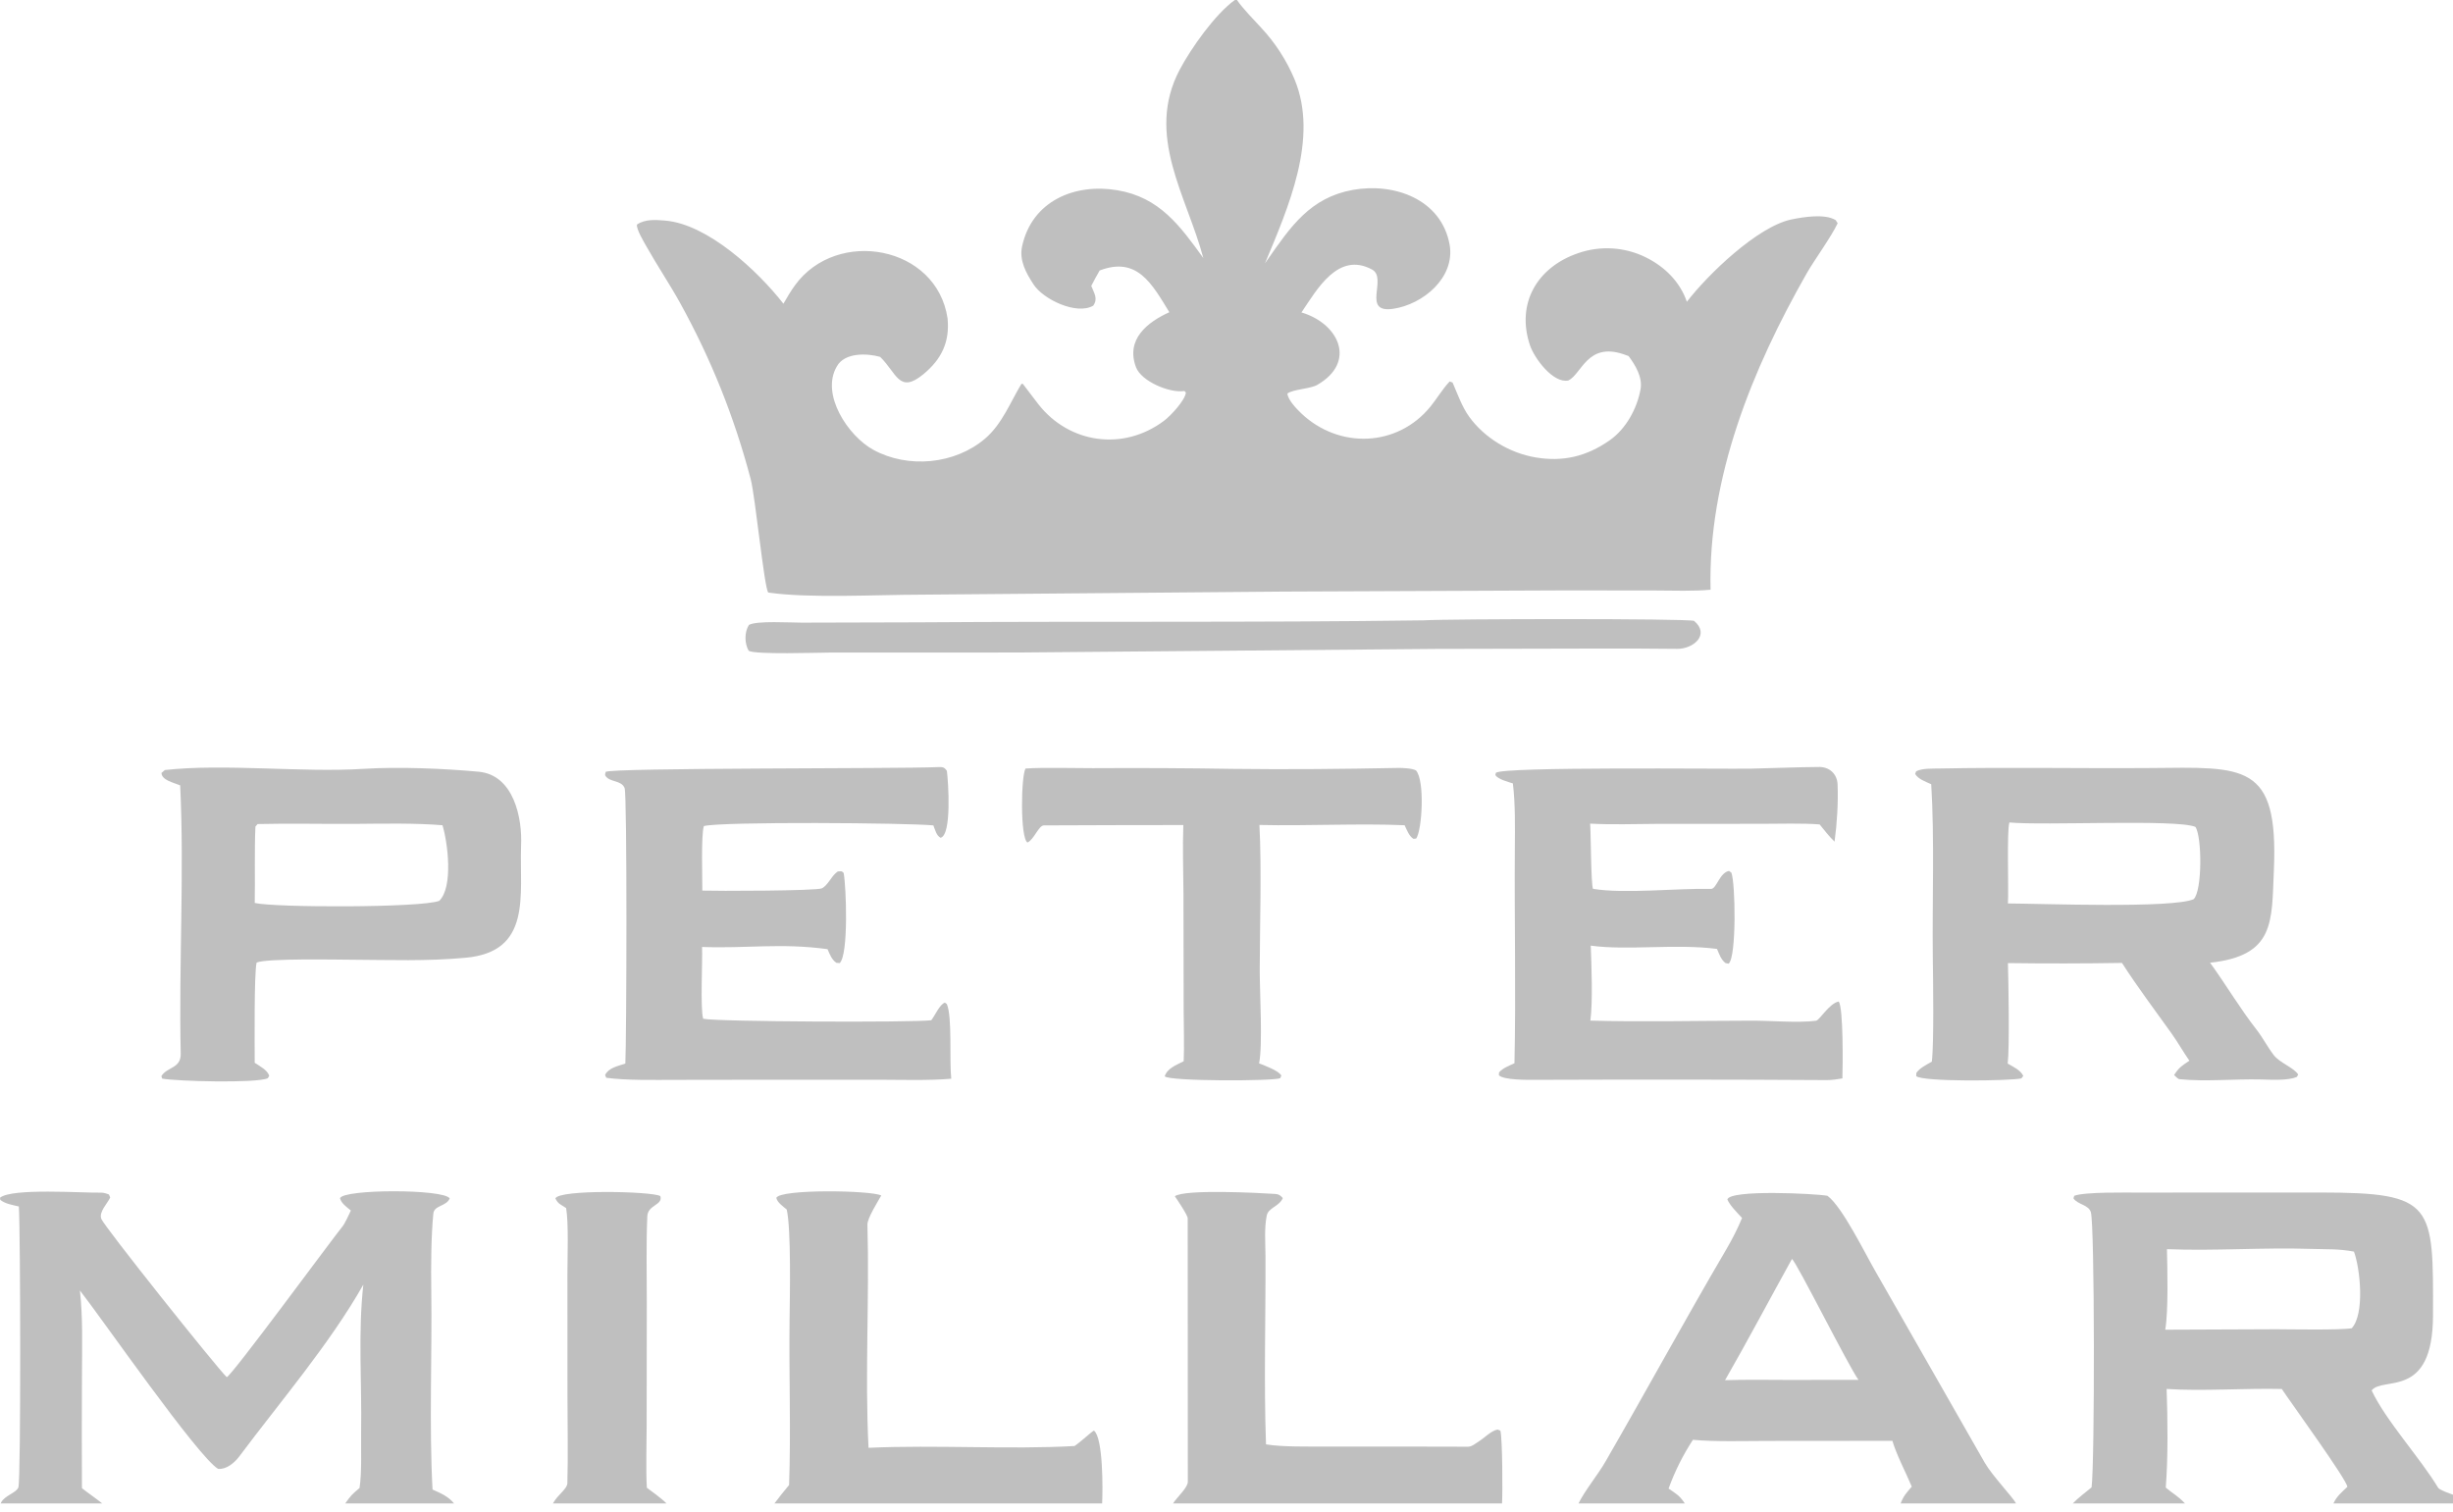
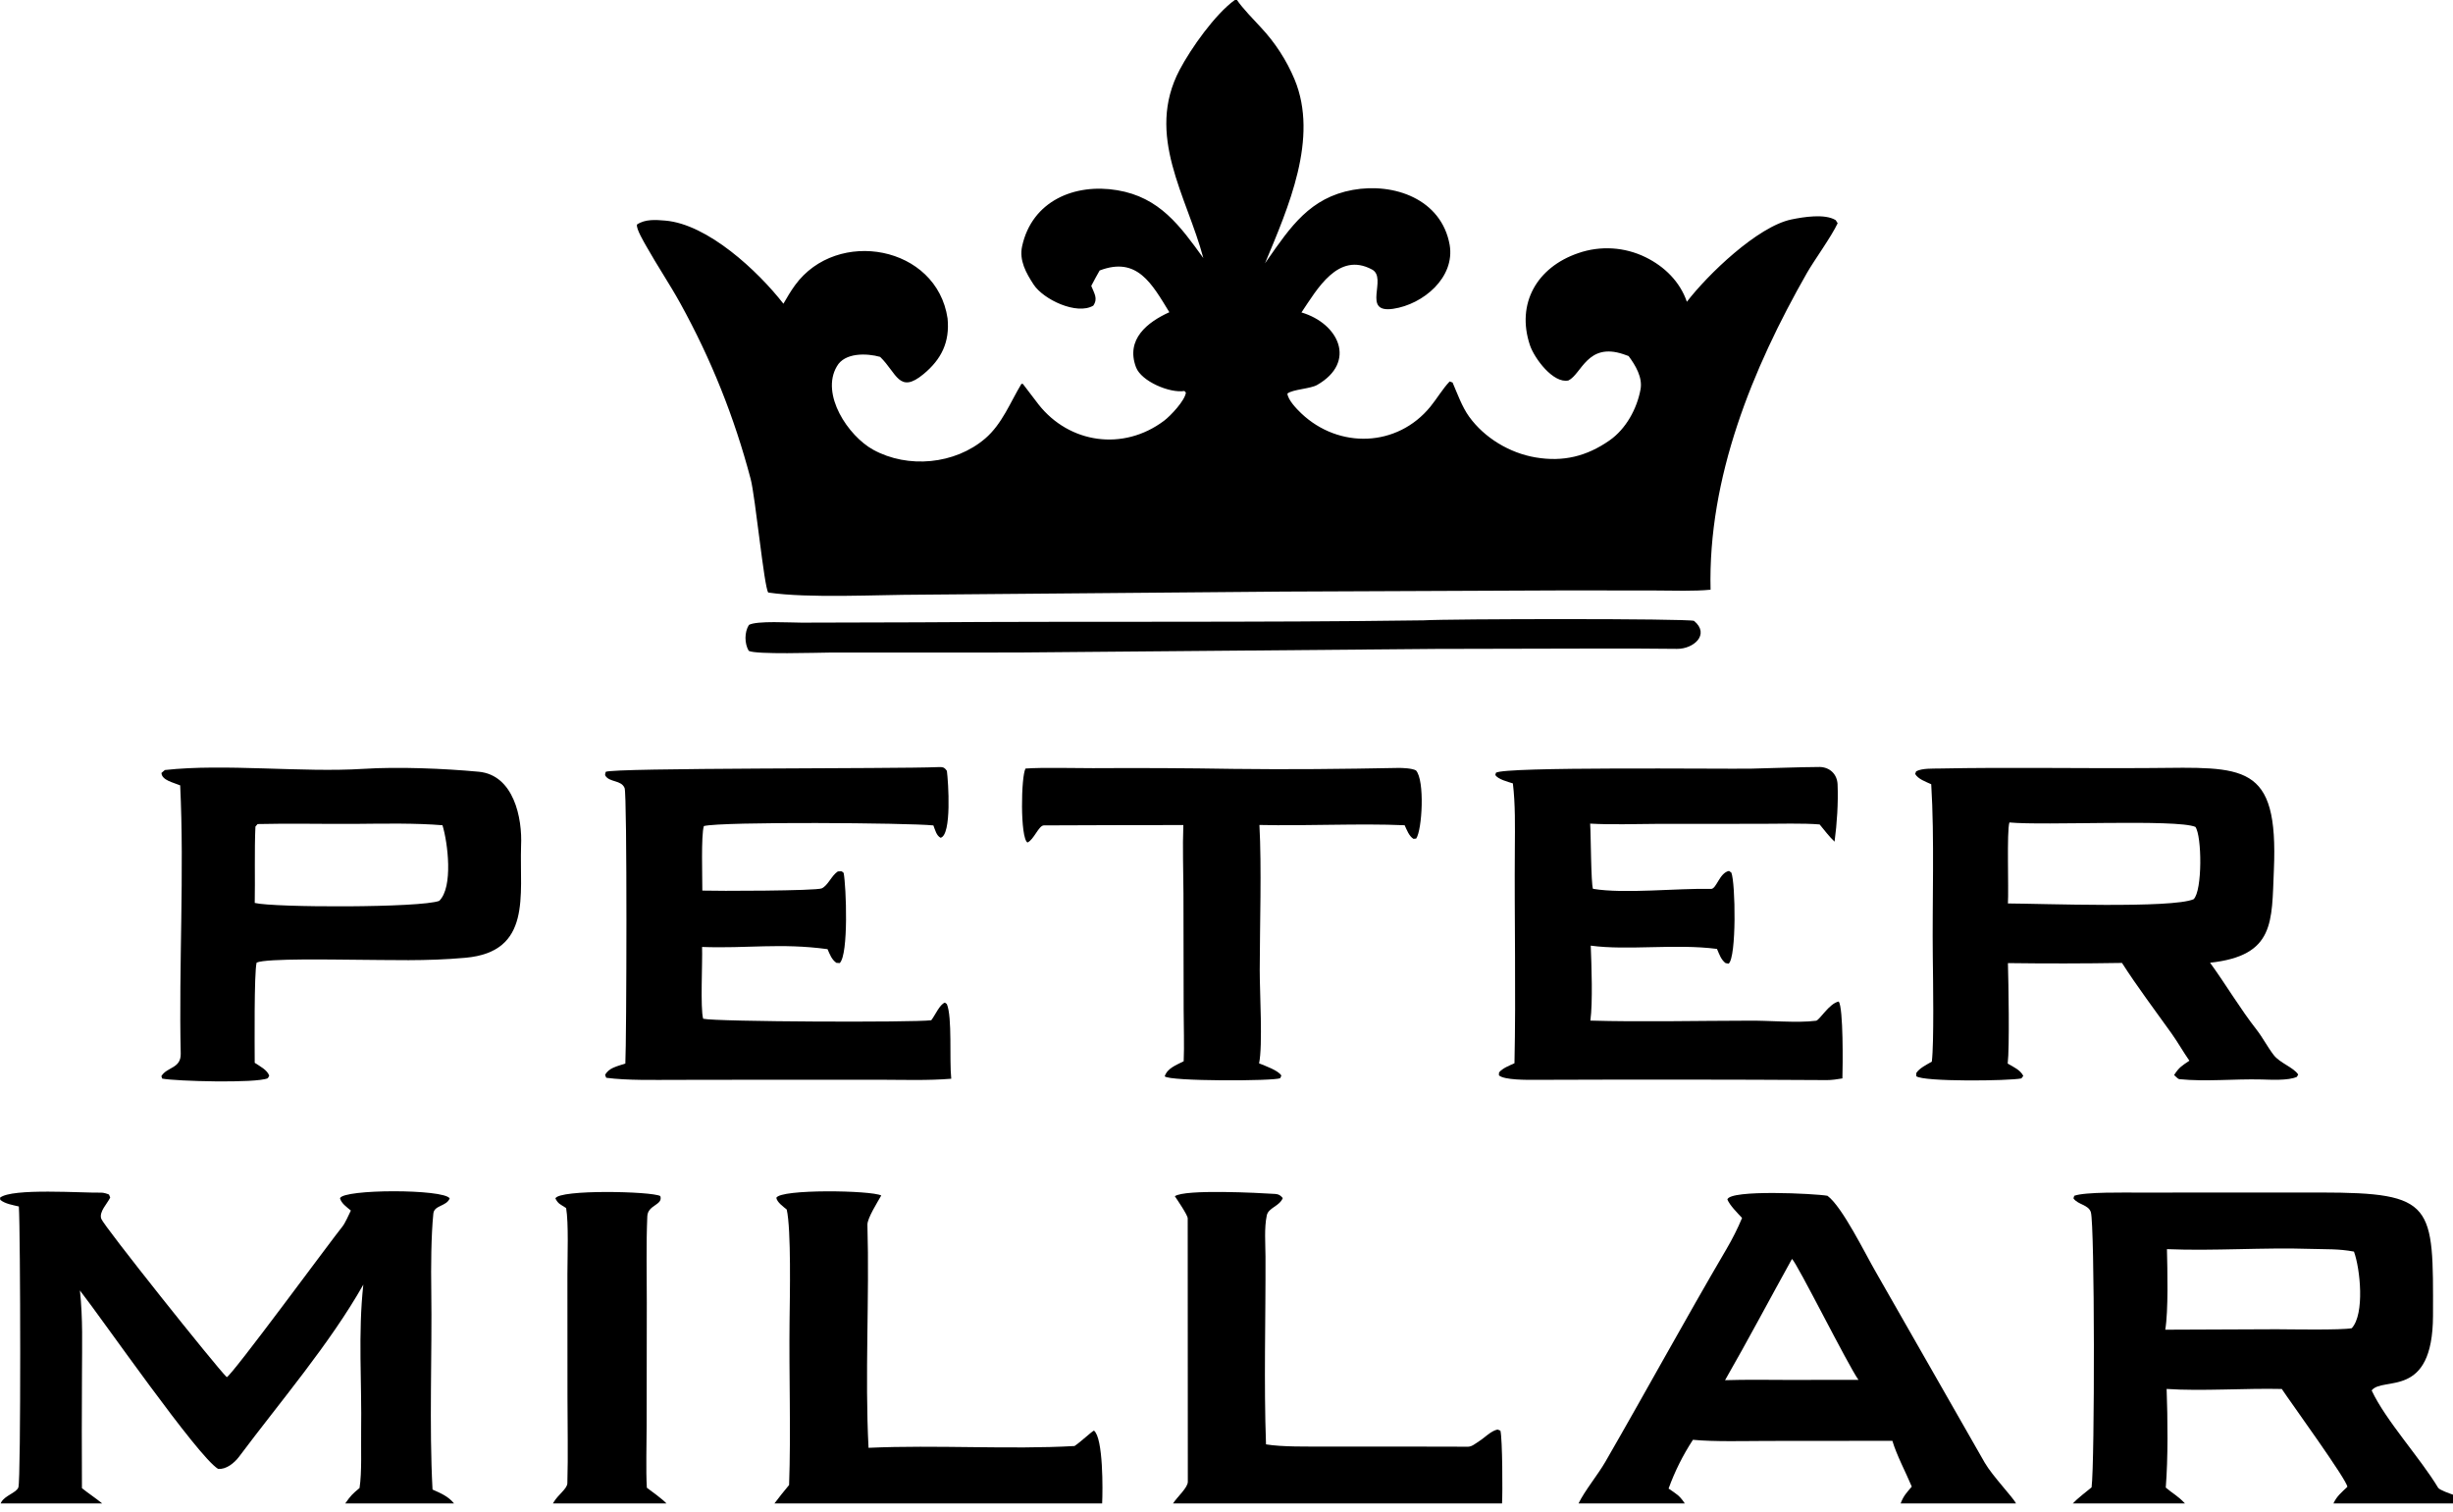
<svg xmlns="http://www.w3.org/2000/svg" width="86" height="53" viewBox="0 0 86 53" fill="none">
-   <g opacity="0.25">
+   <g>
    <path d="M67.998 26.944C70.444 26.895 72.995 26.946 75.391 26.927C78.673 26.9 79.886 26.716 79.72 30.508C79.641 32.317 79.765 33.505 77.483 33.753C78.038 34.518 78.53 35.355 79.117 36.105C79.327 36.374 79.5 36.712 79.714 36.989C79.932 37.272 80.41 37.421 80.573 37.672L80.526 37.755C80.222 37.891 79.622 37.855 79.284 37.846C78.326 37.822 77.351 37.93 76.4 37.835C76.362 37.831 76.257 37.723 76.222 37.691C76.397 37.416 76.497 37.366 76.758 37.188C76.545 36.882 76.357 36.549 76.136 36.237C75.56 35.427 74.929 34.596 74.395 33.76C73.062 33.782 71.729 33.784 70.396 33.766C70.415 34.412 70.457 36.711 70.388 37.289C70.6 37.412 70.832 37.514 70.935 37.721L70.868 37.809C70.447 37.899 67.404 37.934 67.181 37.729L67.184 37.619C67.295 37.447 67.545 37.328 67.728 37.221C67.808 36.563 67.771 34.313 67.762 33.549C67.739 31.618 67.825 29.404 67.707 27.495C67.51 27.405 67.248 27.315 67.143 27.134L67.179 27.042C67.394 26.93 67.745 26.95 67.998 26.944ZM70.396 31.675C71.551 31.68 76.155 31.854 76.907 31.526C77.217 31.229 77.198 29.304 76.968 28.99C76.3 28.711 71.65 28.953 70.448 28.835C70.351 29.139 70.427 31.156 70.396 31.675Z" fill="black" />
    <path d="M5.78 26.997C7.874 26.764 10.589 27.092 12.738 26.956C13.966 26.878 15.561 26.943 16.785 27.057C18.008 27.172 18.319 28.672 18.268 29.665C18.213 31.394 18.653 33.368 16.321 33.579C14.927 33.705 13.703 33.654 12.385 33.648C11.852 33.647 9.325 33.592 8.997 33.749C8.905 34.106 8.929 36.719 8.93 37.262C9.118 37.386 9.371 37.512 9.439 37.715L9.389 37.803C8.981 37.986 6.17 37.909 5.687 37.816L5.657 37.73C5.856 37.4 6.348 37.467 6.336 36.939C6.266 33.843 6.465 30.619 6.317 27.535C6.084 27.436 5.67 27.356 5.661 27.099L5.78 26.997ZM8.931 31.657C9.614 31.824 14.764 31.83 15.399 31.584C15.897 31.102 15.698 29.534 15.513 28.933C14.593 28.856 13.486 28.875 12.548 28.884C11.404 28.895 10.168 28.862 9.031 28.891C9.011 28.915 8.985 28.945 8.955 28.98C8.917 29.81 8.947 30.852 8.931 31.657Z" fill="black" />
    <path d="M61.38 26.949C62.188 26.932 63 26.895 63.805 26.89C64.162 26.902 64.409 27.15 64.424 27.5C64.45 28.15 64.404 28.868 64.318 29.508C64.142 29.344 63.951 29.095 63.795 28.905C63.226 28.856 62.343 28.883 61.748 28.883L58.086 28.885C57.308 28.888 56.525 28.919 55.749 28.876C55.776 29.236 55.777 30.991 55.849 31.162C56.948 31.347 58.826 31.135 59.986 31.165C60.18 31.17 60.28 30.601 60.618 30.534L60.7 30.595C60.845 30.959 60.884 33.562 60.604 33.786L60.497 33.766C60.338 33.648 60.276 33.453 60.196 33.269C58.749 33.08 57.068 33.331 55.77 33.154C55.797 33.845 55.845 35.137 55.757 35.782C57.512 35.834 59.505 35.787 61.284 35.785C61.974 35.772 63.009 35.874 63.669 35.787C63.792 35.771 64.13 35.176 64.465 35.113C64.628 35.344 64.607 37.368 64.593 37.809C64.428 37.838 64.212 37.869 64.048 37.868C60.64 37.846 57.231 37.847 53.824 37.859C53.56 37.86 52.73 37.871 52.55 37.7L52.555 37.599C52.678 37.448 52.913 37.362 53.096 37.277C53.15 34.765 53.09 32.237 53.109 29.723C53.114 28.994 53.128 28.186 53.04 27.466C52.853 27.406 52.53 27.326 52.425 27.175L52.445 27.094C52.712 26.872 60.346 26.965 61.38 26.949Z" fill="black" />
    <path d="M32.872 26.895C33.051 26.89 33.102 26.889 33.197 27.027C33.247 27.407 33.373 29.278 32.976 29.372C32.831 29.297 32.785 29.099 32.724 28.939C31.861 28.848 25.313 28.8 24.677 28.961C24.575 29.276 24.626 30.786 24.623 31.224C25.075 31.242 28.621 31.236 28.812 31.145C29.035 31.038 29.15 30.698 29.374 30.552C29.526 30.55 29.49 30.527 29.578 30.604C29.668 31.084 29.756 33.459 29.44 33.765L29.323 33.757C29.153 33.636 29.098 33.468 29.012 33.277C27.369 33.054 26.19 33.259 24.614 33.2C24.633 33.748 24.548 35.339 24.652 35.717C25.116 35.825 32.025 35.852 32.649 35.77C32.787 35.594 32.942 35.215 33.128 35.151L33.195 35.201C33.391 35.657 33.279 37.156 33.35 37.82C32.546 37.888 31.622 37.857 30.803 37.855L27.164 37.855L23.69 37.86C22.927 37.86 21.997 37.884 21.254 37.787L21.214 37.689C21.34 37.435 21.642 37.384 21.924 37.288C21.966 36.526 21.992 27.862 21.898 27.629C21.781 27.34 21.373 27.438 21.223 27.195C21.202 27.162 21.227 27.1 21.235 27.062C21.424 26.913 31.509 26.957 32.872 26.895Z" fill="black" />
    <path d="M35.954 26.945C36.518 26.902 37.713 26.933 38.315 26.932C39.956 26.922 41.597 26.93 43.238 26.957C45.155 26.982 47.086 26.961 49.002 26.924C49.163 26.92 49.508 26.935 49.643 27.011C49.957 27.357 49.86 29.103 49.65 29.4L49.554 29.409C49.4 29.314 49.325 29.102 49.245 28.933C47.642 28.863 45.803 28.962 44.154 28.923C44.235 30.375 44.167 32.51 44.165 34.015C44.163 34.771 44.275 36.654 44.142 37.281C44.355 37.368 44.817 37.529 44.923 37.709L44.884 37.801C44.68 37.906 40.985 37.916 40.834 37.735C40.926 37.452 41.229 37.346 41.499 37.207C41.523 36.687 41.499 35.947 41.498 35.408L41.491 31.317C41.487 30.538 41.457 29.696 41.487 28.926C40.152 28.93 37.998 28.927 36.596 28.938C36.416 28.939 36.246 29.444 36.021 29.538C35.762 29.369 35.796 27.214 35.954 26.945Z" fill="black" />
    <path d="M49.913 21.749C50.794 21.695 59.144 21.682 59.392 21.768C59.963 22.245 59.373 22.757 58.793 22.749C57.887 22.736 56.977 22.739 56.07 22.738L50.308 22.751L35.663 22.877L29.081 22.879C28.681 22.881 26.478 22.955 26.249 22.817C26.099 22.559 26.096 22.165 26.256 21.91C26.536 21.755 27.716 21.831 28.102 21.83L32.187 21.819C38.077 21.777 44.039 21.831 49.913 21.749Z" fill="black" />
    <path d="M43.291 0H43.367C43.557 0.283 43.969 0.706 44.204 0.96C44.704 1.493 45.104 2.11 45.386 2.783C46.243 4.846 45.167 7.27 44.35 9.232L44.436 9.108C45.247 7.95 45.93 6.929 47.428 6.658C48.873 6.398 50.535 6.978 50.824 8.584C51.019 9.734 49.891 10.671 48.846 10.826C47.714 10.993 48.661 9.749 48.102 9.449C46.912 8.811 46.177 10.142 45.628 10.954C46.939 11.341 47.574 12.693 46.18 13.495C45.94 13.634 45.324 13.648 45.135 13.798C45.154 14.021 45.456 14.335 45.621 14.492C46.94 15.744 48.987 15.684 50.151 14.254C50.38 13.972 50.578 13.633 50.823 13.374C50.851 13.384 50.885 13.397 50.926 13.411C51.094 13.799 51.258 14.265 51.507 14.609C52.046 15.355 52.928 15.884 53.837 16.037C54.805 16.201 55.626 16 56.43 15.44C57.003 15.039 57.391 14.334 57.516 13.649C57.592 13.231 57.339 12.808 57.097 12.483C57.037 12.46 56.976 12.438 56.915 12.418C55.655 11.995 55.453 13.108 54.99 13.338C54.46 13.459 53.792 12.565 53.637 12.099C53.153 10.646 53.88 9.369 55.334 8.874C56.109 8.605 56.96 8.658 57.696 9.02C58.358 9.345 58.899 9.877 59.14 10.58C59.867 9.632 61.618 7.94 62.806 7.694C63.228 7.607 63.978 7.484 64.358 7.718C64.378 7.749 64.4 7.785 64.427 7.826C64.205 8.301 63.594 9.142 63.353 9.564C61.429 12.935 59.876 16.757 59.971 20.675C59.395 20.732 58.663 20.705 58.071 20.703L54.964 20.699L44.973 20.741L32.29 20.849C30.734 20.85 28.361 20.984 26.934 20.774C26.788 20.585 26.483 17.42 26.317 16.791C25.744 14.623 24.937 12.603 23.852 10.636C23.48 9.963 23.048 9.323 22.671 8.653C22.588 8.505 22.292 8.015 22.333 7.871C22.619 7.677 22.993 7.706 23.322 7.734C24.813 7.859 26.569 9.498 27.466 10.648C27.597 10.423 27.716 10.215 27.875 9.997C29.347 7.978 32.845 8.613 33.221 11.164C33.302 11.995 33.005 12.596 32.38 13.114C31.52 13.828 31.444 13.081 30.857 12.512C30.395 12.381 29.612 12.354 29.339 12.846C28.762 13.824 29.735 15.286 30.614 15.768C31.833 16.437 33.48 16.283 34.54 15.374C35.136 14.863 35.422 14.098 35.811 13.457L35.862 13.461C36.043 13.703 36.226 13.943 36.412 14.182C37.487 15.546 39.377 15.828 40.81 14.752C41.043 14.577 41.545 14.041 41.576 13.764L41.525 13.708C41.008 13.792 40.014 13.368 39.828 12.877C39.456 11.894 40.233 11.292 40.996 10.946C40.383 9.947 39.87 8.981 38.553 9.483C38.459 9.637 38.347 9.859 38.259 10.023C38.365 10.293 38.5 10.467 38.329 10.716C37.748 11.056 36.58 10.5 36.237 9.975C35.975 9.573 35.726 9.131 35.834 8.635C36.18 7.046 37.675 6.418 39.169 6.669C40.656 6.917 41.371 7.919 42.188 9.047C41.61 6.871 40.143 4.745 41.359 2.444C41.752 1.699 42.601 0.496 43.291 0Z" fill="black" />
    <path d="M73.329 52.147C73.442 51.272 73.44 42.932 73.303 42.498C73.219 42.232 72.846 42.239 72.693 42.013L72.722 41.924C73.097 41.783 74.541 41.813 74.998 41.812L78.197 41.809L81.357 41.809C85.356 41.813 85.309 42.219 85.299 46.13C85.29 49.078 83.545 48.241 83.148 48.748C83.637 49.797 84.857 51.124 85.478 52.159C85.527 52.241 85.894 52.366 86 52.403V52.71H81.808C81.925 52.455 82.094 52.322 82.296 52.129C82.304 51.913 80.294 49.147 79.998 48.697C78.737 48.666 77.176 48.78 75.96 48.696C75.998 49.759 76.013 51.105 75.93 52.154C76.184 52.373 76.343 52.434 76.603 52.71H72.671C72.826 52.542 73.142 52.299 73.329 52.147ZM75.912 46.619L79.818 46.603C80.251 46.605 82.09 46.638 82.45 46.567C82.91 46.07 82.748 44.48 82.528 43.881C81.984 43.778 81.556 43.804 81.015 43.786C79.359 43.73 77.617 43.864 75.971 43.795C75.988 44.508 76.024 45.961 75.912 46.619Z" fill="black" />
    <path d="M12.301 42.441C12.152 42.316 11.969 42.193 11.92 42.011C12.028 41.686 15.554 41.68 15.766 42.015C15.655 42.298 15.223 42.251 15.193 42.546C15.114 43.31 15.108 44.459 15.12 45.223C15.152 47.501 15.043 49.963 15.164 52.223C15.45 52.352 15.714 52.458 15.918 52.71H12.104C12.3 52.433 12.347 52.385 12.605 52.17C12.691 51.614 12.652 50.768 12.661 50.184C12.688 48.465 12.549 46.75 12.738 45.039C11.568 47.108 9.817 49.151 8.382 51.071C8.223 51.284 7.929 51.529 7.645 51.498C6.924 51.059 3.578 46.235 2.802 45.243C2.909 46.245 2.876 47.145 2.874 48.149C2.866 49.491 2.866 50.833 2.873 52.175C3.098 52.356 3.338 52.511 3.583 52.71H0.022C0.028 52.696 0.035 52.684 0.042 52.67C0.169 52.43 0.58 52.336 0.645 52.145C0.736 51.871 0.718 43.148 0.661 42.299C0.445 42.247 0.179 42.206 0.011 42.068L0 41.992C0.416 41.645 2.902 41.829 3.551 41.814C3.627 41.812 3.749 41.849 3.821 41.88L3.864 41.985C3.764 42.198 3.464 42.484 3.55 42.73C3.64 42.985 7.542 47.879 7.949 48.283C8.113 48.252 11.655 43.428 12.008 42.998C12.092 42.896 12.237 42.577 12.301 42.441Z" fill="black" />
    <path d="M61.075 42.702C60.912 42.524 60.647 42.264 60.56 42.053C60.651 41.697 63.646 41.847 64.069 41.924C64.592 42.311 65.391 43.954 65.764 44.596L69.582 51.28C69.851 51.746 70.587 52.511 70.679 52.71H66.635C66.736 52.441 66.842 52.337 67.025 52.121C66.814 51.616 66.495 51.019 66.345 50.515L61.955 50.519C61.183 50.52 60.1 50.552 59.353 50.479C59.003 51.014 58.716 51.588 58.499 52.189C58.784 52.387 58.873 52.421 59.068 52.71H55.342C55.56 52.261 56.015 51.713 56.282 51.251C57.712 48.773 59.081 46.26 60.529 43.791C60.726 43.456 60.926 43.063 61.075 42.702ZM60.479 48.389C61.209 48.366 61.965 48.377 62.698 48.38L65.156 48.377C64.795 47.878 62.986 44.25 62.825 44.138C62.043 45.55 61.28 46.993 60.479 48.389Z" fill="black" />
    <path d="M41.125 52.71C41.283 52.469 41.644 52.158 41.644 51.949C41.644 48.876 41.644 45.788 41.64 42.714C41.64 42.599 41.257 42.04 41.189 41.94C41.537 41.686 44.138 41.822 44.706 41.859C44.841 41.868 44.896 41.915 44.973 42.005C44.854 42.295 44.468 42.341 44.412 42.613C44.319 43.061 44.365 43.59 44.367 44.056C44.375 46.231 44.307 48.47 44.385 50.639C44.942 50.733 45.861 50.715 46.443 50.716L49.366 50.716C50.057 50.716 50.781 50.724 51.474 50.721C51.607 50.72 51.746 50.597 51.852 50.531C52.056 50.404 52.272 50.165 52.503 50.119L52.603 50.158C52.676 50.444 52.683 52.376 52.66 52.71H41.125Z" fill="black" />
    <path d="M27.582 42.406C27.449 42.294 27.251 42.159 27.217 41.997C27.351 41.681 30.546 41.73 30.896 41.914C30.773 42.134 30.404 42.713 30.411 42.941C30.486 45.519 30.317 48.19 30.45 50.76C32.82 50.652 35.41 50.826 37.672 50.697C37.883 50.558 38.249 50.209 38.353 50.156C38.681 50.416 38.663 52.256 38.64 52.71H27.151C27.323 52.48 27.481 52.285 27.665 52.064C27.731 50.223 27.659 48.19 27.681 46.333C27.691 45.485 27.742 43.105 27.582 42.406Z" fill="black" />
    <path d="M19.848 42.354C19.639 42.215 19.577 42.219 19.471 42.017C19.597 41.695 22.851 41.764 23.15 41.934C23.253 42.254 22.712 42.235 22.694 42.642C22.651 43.617 22.677 44.684 22.676 45.656L22.671 49.976C22.671 50.604 22.641 51.55 22.678 52.16C22.857 52.292 23.225 52.559 23.366 52.71H19.386L19.409 52.67C19.567 52.4 19.885 52.197 19.891 52.004C19.92 51.047 19.895 49.897 19.895 48.949L19.893 44.669C19.894 44.064 19.939 42.882 19.848 42.354Z" fill="black" />
  </g>
</svg>
